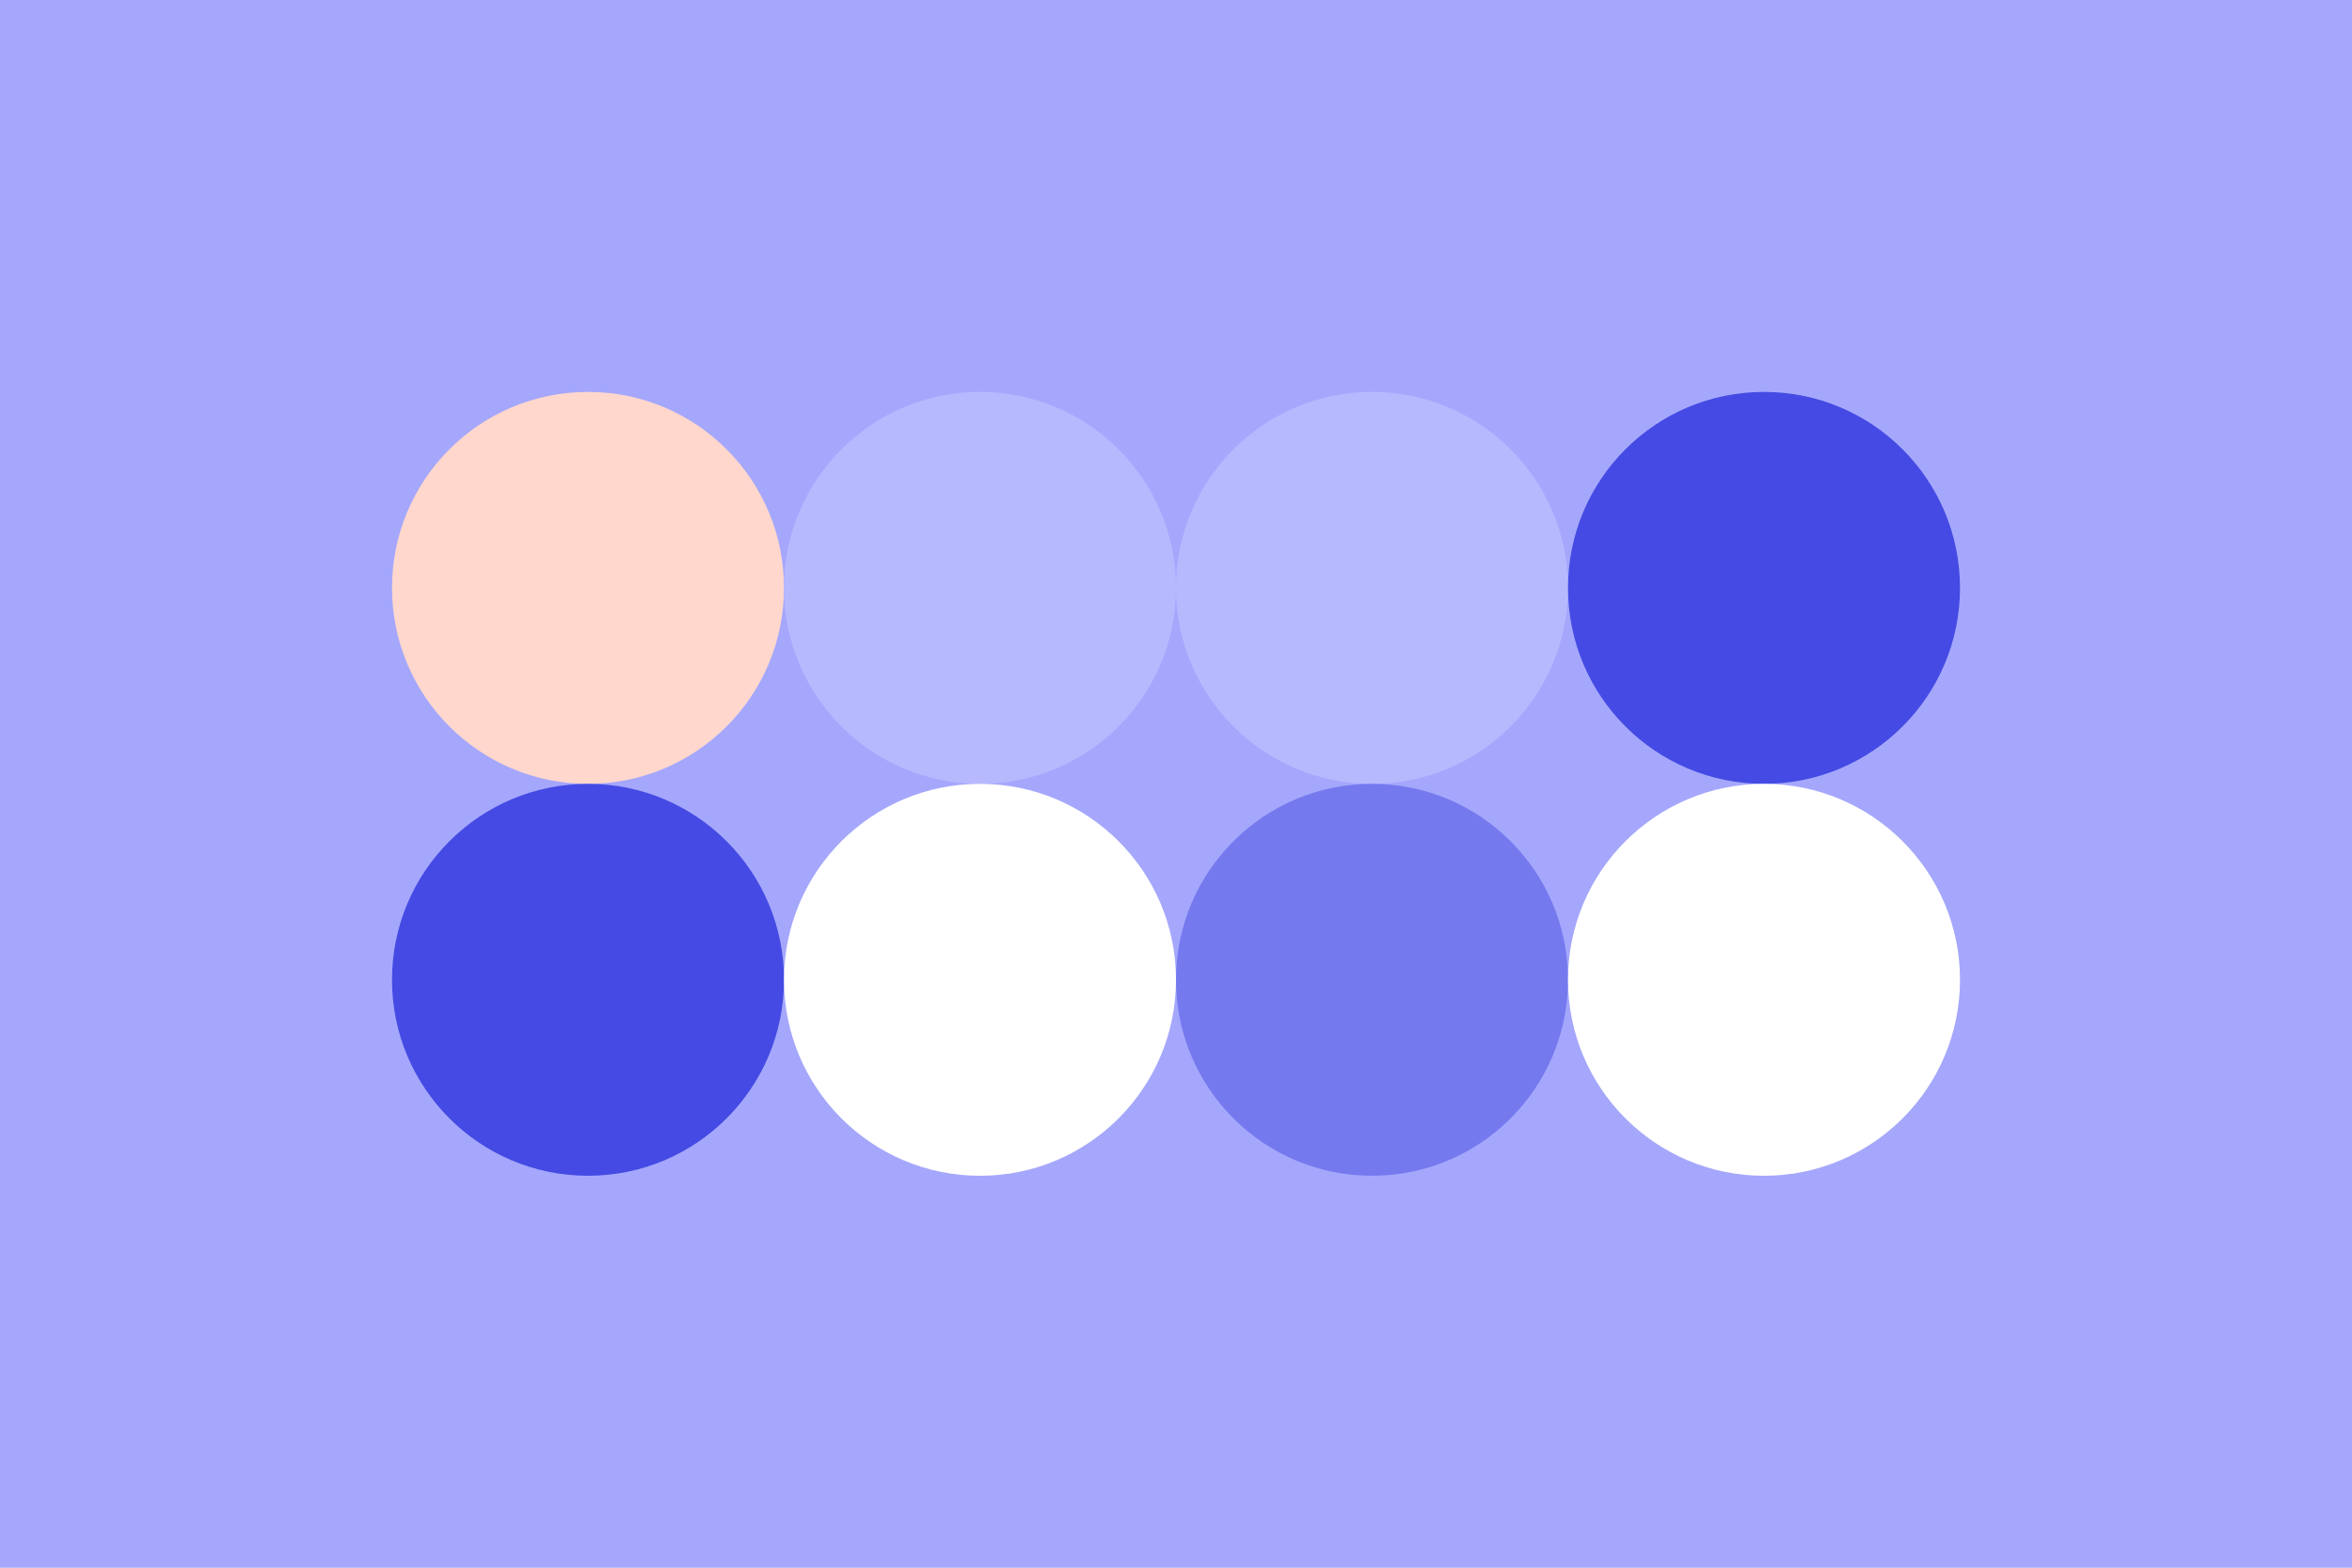
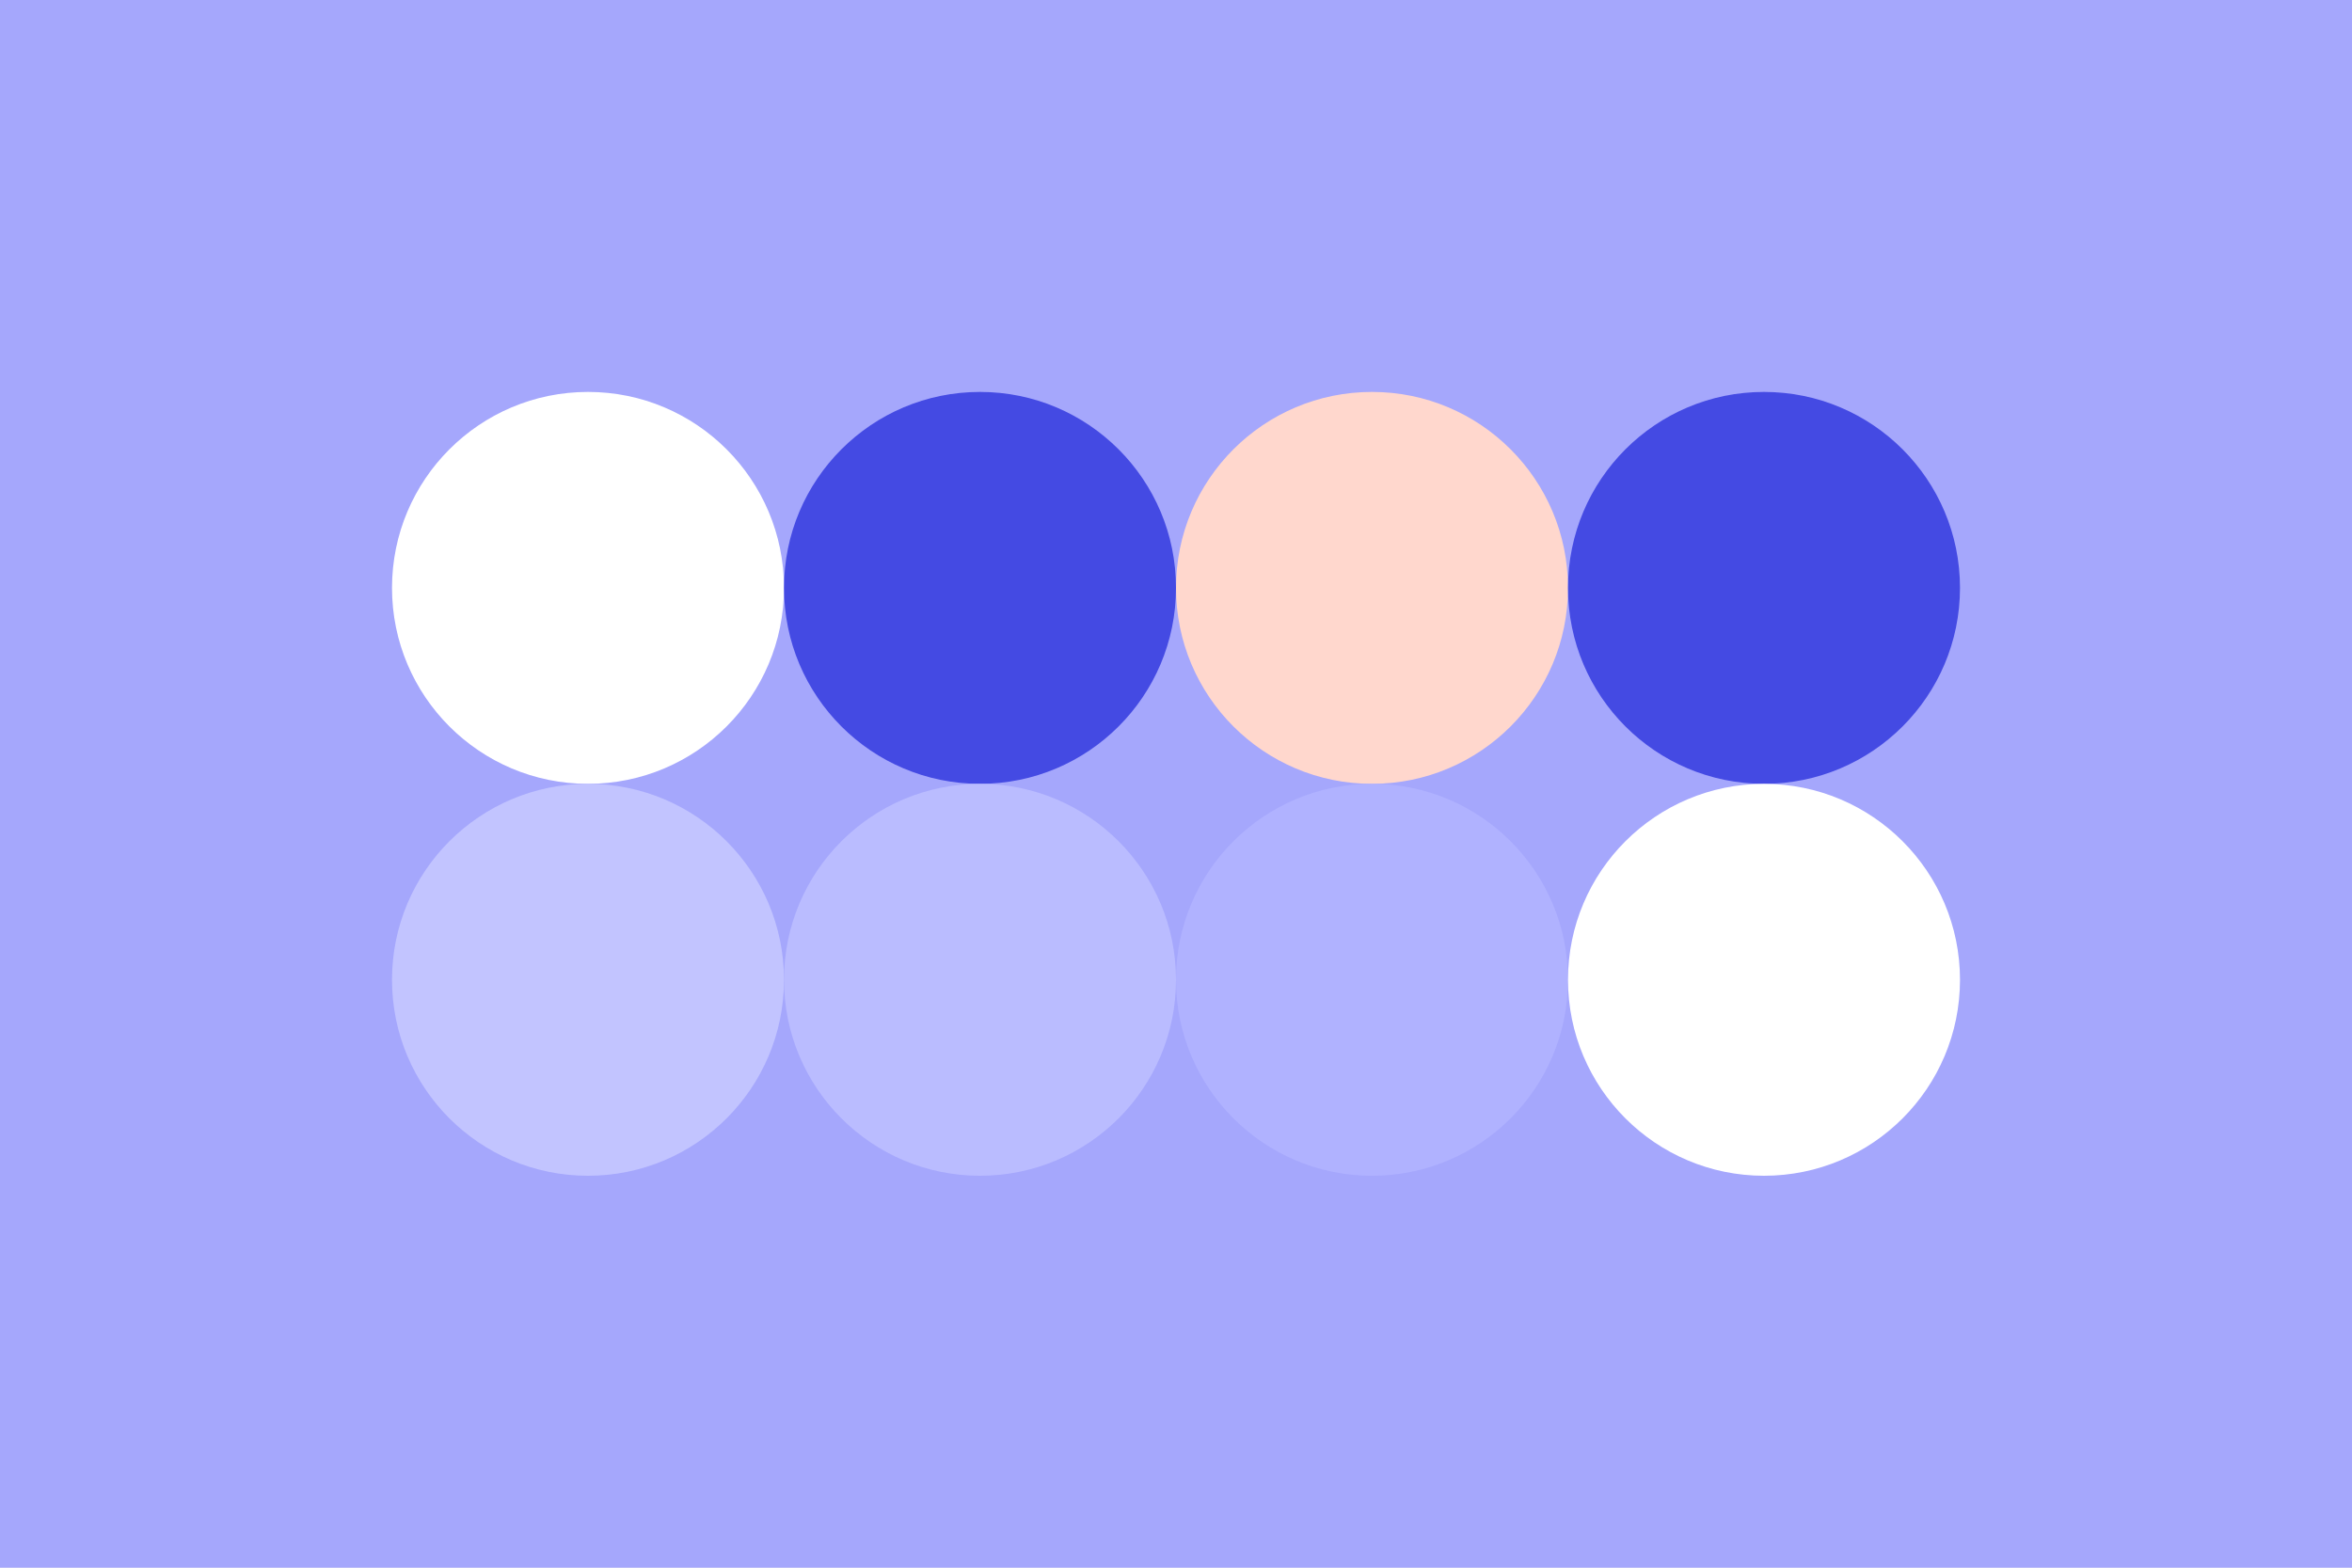
<svg xmlns="http://www.w3.org/2000/svg" width="96px" height="64px" baseProfile="full" version="1.1">
  <rect width="96" height="64" id="background" fill="#a5a7fc" />
-   <circle cx="24" cy="24" r="8" id="f_high" fill="#ffd7cd" />
-   <circle cx="40" cy="24" r="8" id="f_med" fill="#b7b9ff" />
-   <circle cx="56" cy="24" r="8" id="f_low" fill="#b7b9ff" />
+   <circle cx="24" cy="24" r="8" id="f_high" fill="#ffffff" />
+   <circle cx="40" cy="24" r="8" id="f_med" fill="#444ae3" />
+   <circle cx="56" cy="24" r="8" id="f_low" fill="#ffd7cd" />
  <circle cx="72" cy="24" r="8" id="f_inv" fill="#444ae3" />
-   <circle cx="24" cy="40" r="8" id="b_high" fill="#444ae3" />
-   <circle cx="40" cy="40" r="8" id="b_med" fill="#FFFFFF" />
-   <circle cx="56" cy="40" r="8" id="b_low" fill="#7479ee" />
+   <circle cx="24" cy="40" r="8" id="b_high" fill="#c2c4ff" />
+   <circle cx="40" cy="40" r="8" id="b_med" fill="#babcff" />
+   <circle cx="56" cy="40" r="8" id="b_low" fill="#b0b2ff" />
  <circle cx="72" cy="40" r="8" id="b_inv" fill="#ffffff" />
</svg>
